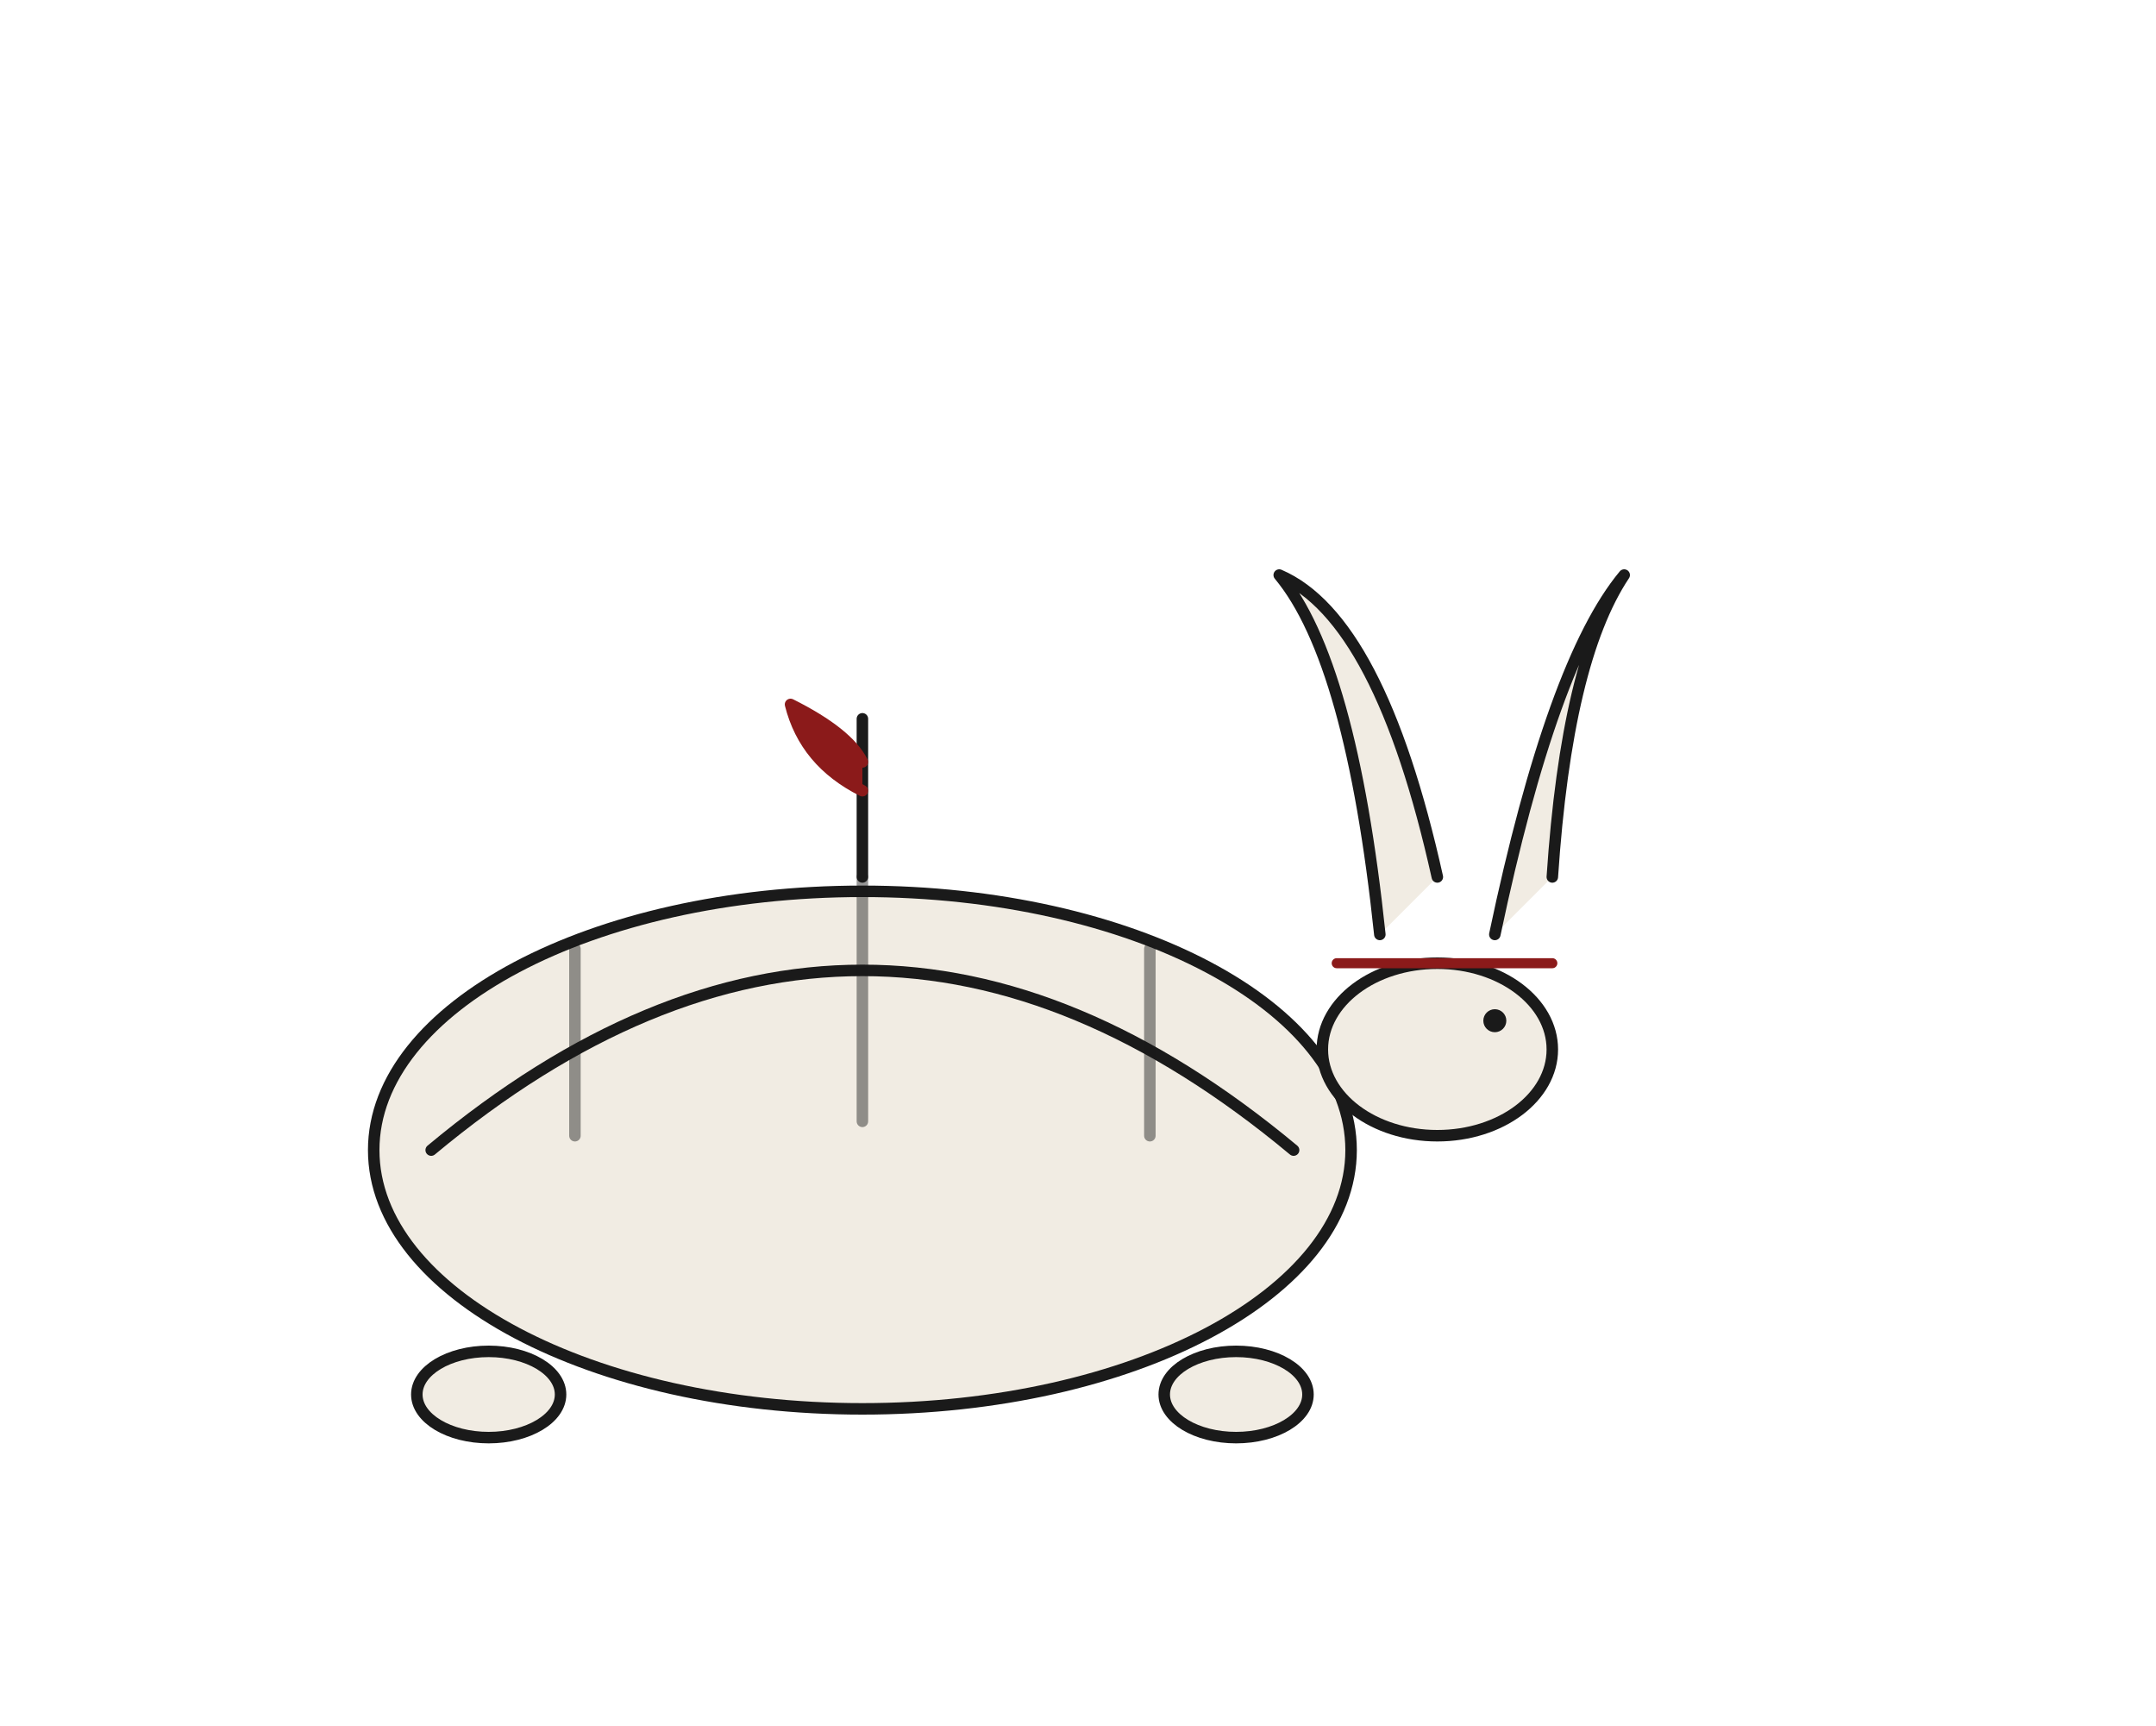
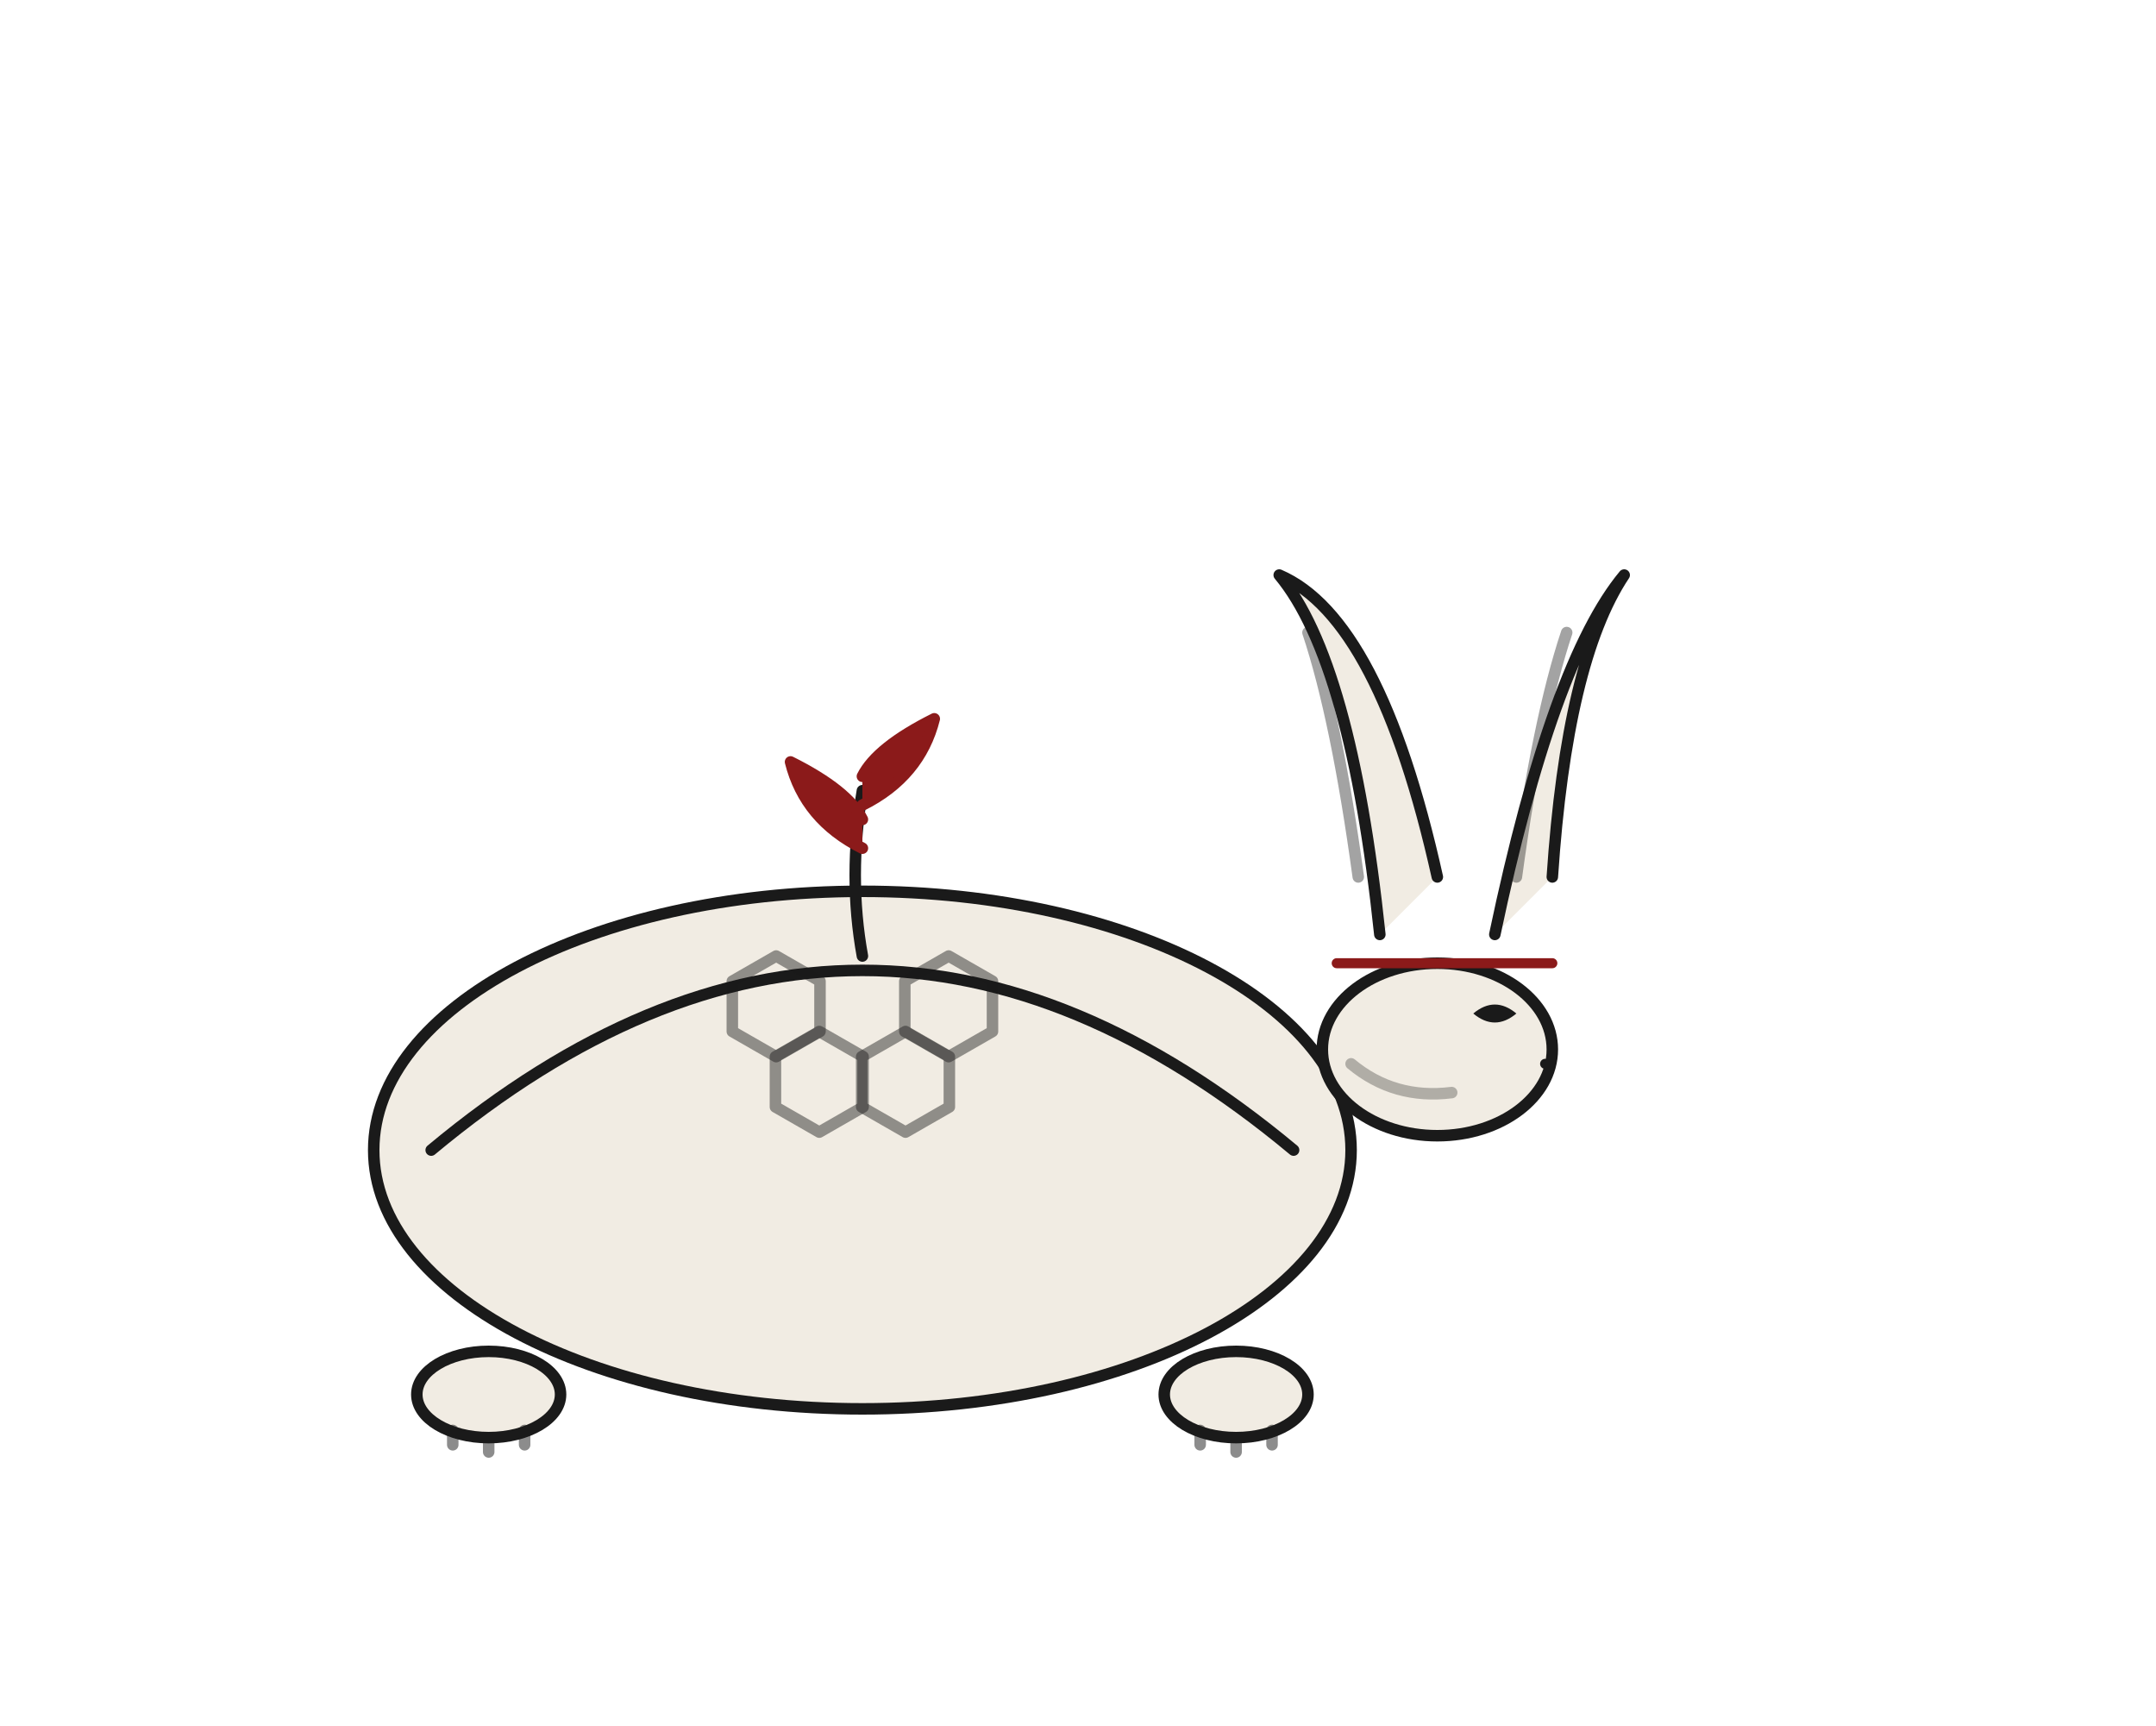
<svg xmlns="http://www.w3.org/2000/svg" viewBox="0 0 300 240" width="300" height="240" role="img" aria-label="Leponeus — The Recovery">
  <g fill="none" stroke="#1A1A1A" stroke-width="1.6" stroke-linecap="round" stroke-linejoin="round" vector-effect="non-scaling-stroke">
    <ellipse cx="120" cy="160" rx="68" ry="36" fill="#F1ECE3" />
    <path d="M 60 160 Q 120 110 180 160" />
-     <path d="M 80 158 L 80 132 M 120 156 L 120 122 M 160 158 L 160 132" stroke-opacity=".45" />
-     <path d="M 120 122 L 120 100" />
-     <path d="M 120 110 q -8 -4 -10 -12 q 8 4 10 8" fill="#8B1A1A" stroke="#8B1A1A" />
+     <g stroke-opacity="0.45">
+       <path d="M 108 133 L 114.1 136.5 L 114.1 143.5 L 108 147 L 101.9 143.5 L 101.9 136.5 Z" />
+       <path d="M 132 133 L 138.1 136.5 L 138.1 143.5 L 132 147 L 125.9 143.5 L 125.9 136.5 Z" />
+       <path d="M 114 143.5 L 120.1 147 L 120.1 154 L 114 157.5 L 107.9 154 L 107.9 147 Z" />
+       <path d="M 126 143.5 L 132.1 147 L 132.1 154 L 126 157.5 L 119.9 154 L 119.9 147 Z" />
+     </g>
+     <path d="M 120 133 Q 118 122 120 110" />
+     <path d="M 120 118 q -8 -4 -10 -12 q 8 4 10 8" fill="#8B1A1A" stroke="#8B1A1A" />
+     <path d="M 120 112 q 8 -4 10 -12 q -8 4 -10 8" fill="#8B1A1A" stroke="#8B1A1A" />
    <ellipse cx="68" cy="194" rx="10" ry="6" fill="#F1ECE3" />
    <ellipse cx="172" cy="194" rx="10" ry="6" fill="#F1ECE3" />
+     <path d="M 63 199 l 0 2 M 68 200 l 0 2 M 73 199 l 0 2" stroke-opacity="0.5" />
+     <path d="M 167 199 l 0 2 M 172 200 l 0 2 M 177 199 l 0 2" stroke-opacity="0.5" />
    <ellipse cx="200" cy="146" rx="16" ry="12" fill="#F1ECE3" />
-     <circle cx="208" cy="142" r="1.6" fill="#1A1A1A" stroke="none" />
+     <circle cx="215" cy="148" r="0.7" fill="#1A1A1A" stroke="none" />
+     <path d="M 205 141 q 3 -2.5 6 0 q -3 2.5 -6 0 Z" fill="#1A1A1A" stroke="none" />
+     <path d="M 188 148 q 6 5 14 4" stroke-opacity="0.3" />
    <path d="M 192 130 Q 188 92 178 80 Q 192 86 200 122" fill="#F1ECE3" />
+     <path d="M 189 122 Q 186 100 182 88" stroke-opacity="0.4" />
    <path d="M 208 130 Q 216 92 226 80 Q 218 92 216 122" fill="#F1ECE3" />
+     <path d="M 211 122 Q 214 100 218 88" stroke-opacity="0.4" />
    <line x1="186" y1="134" x2="216" y2="134" stroke="#8B1A1A" stroke-width="1.4" />
  </g>
</svg>
